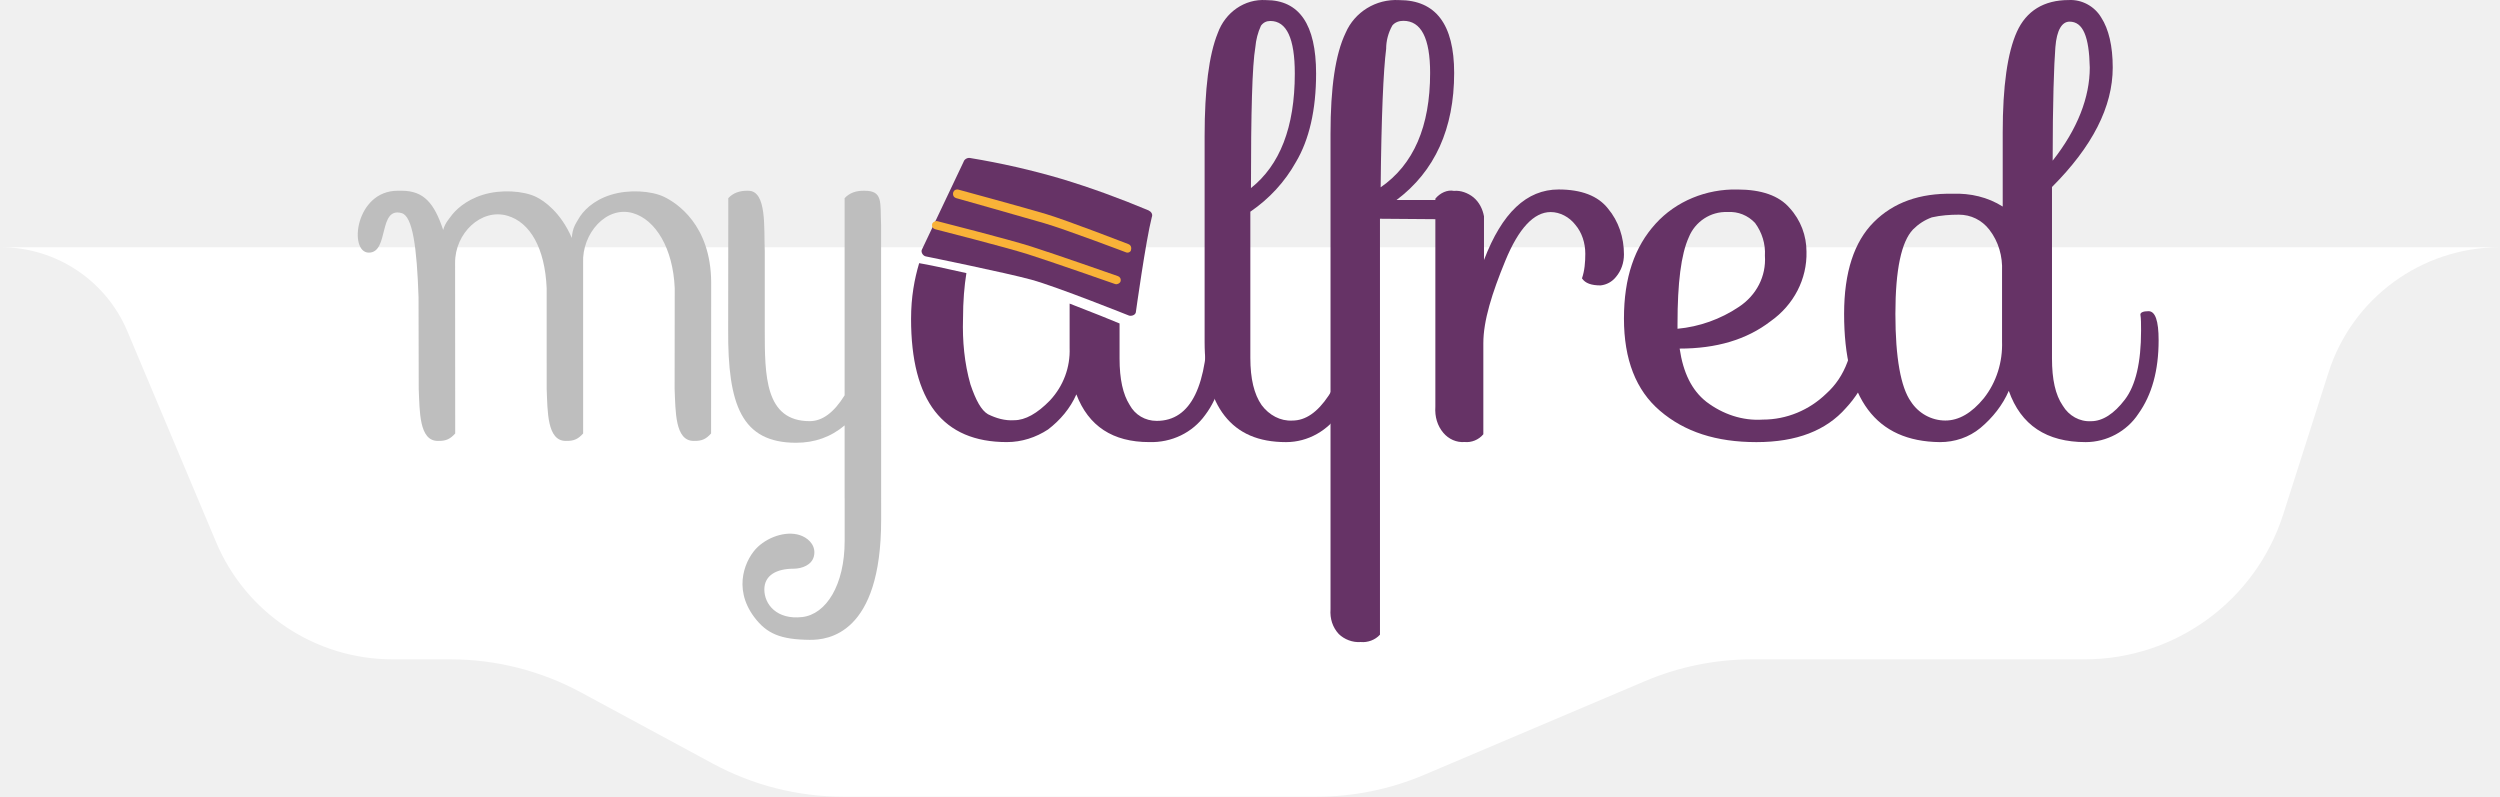
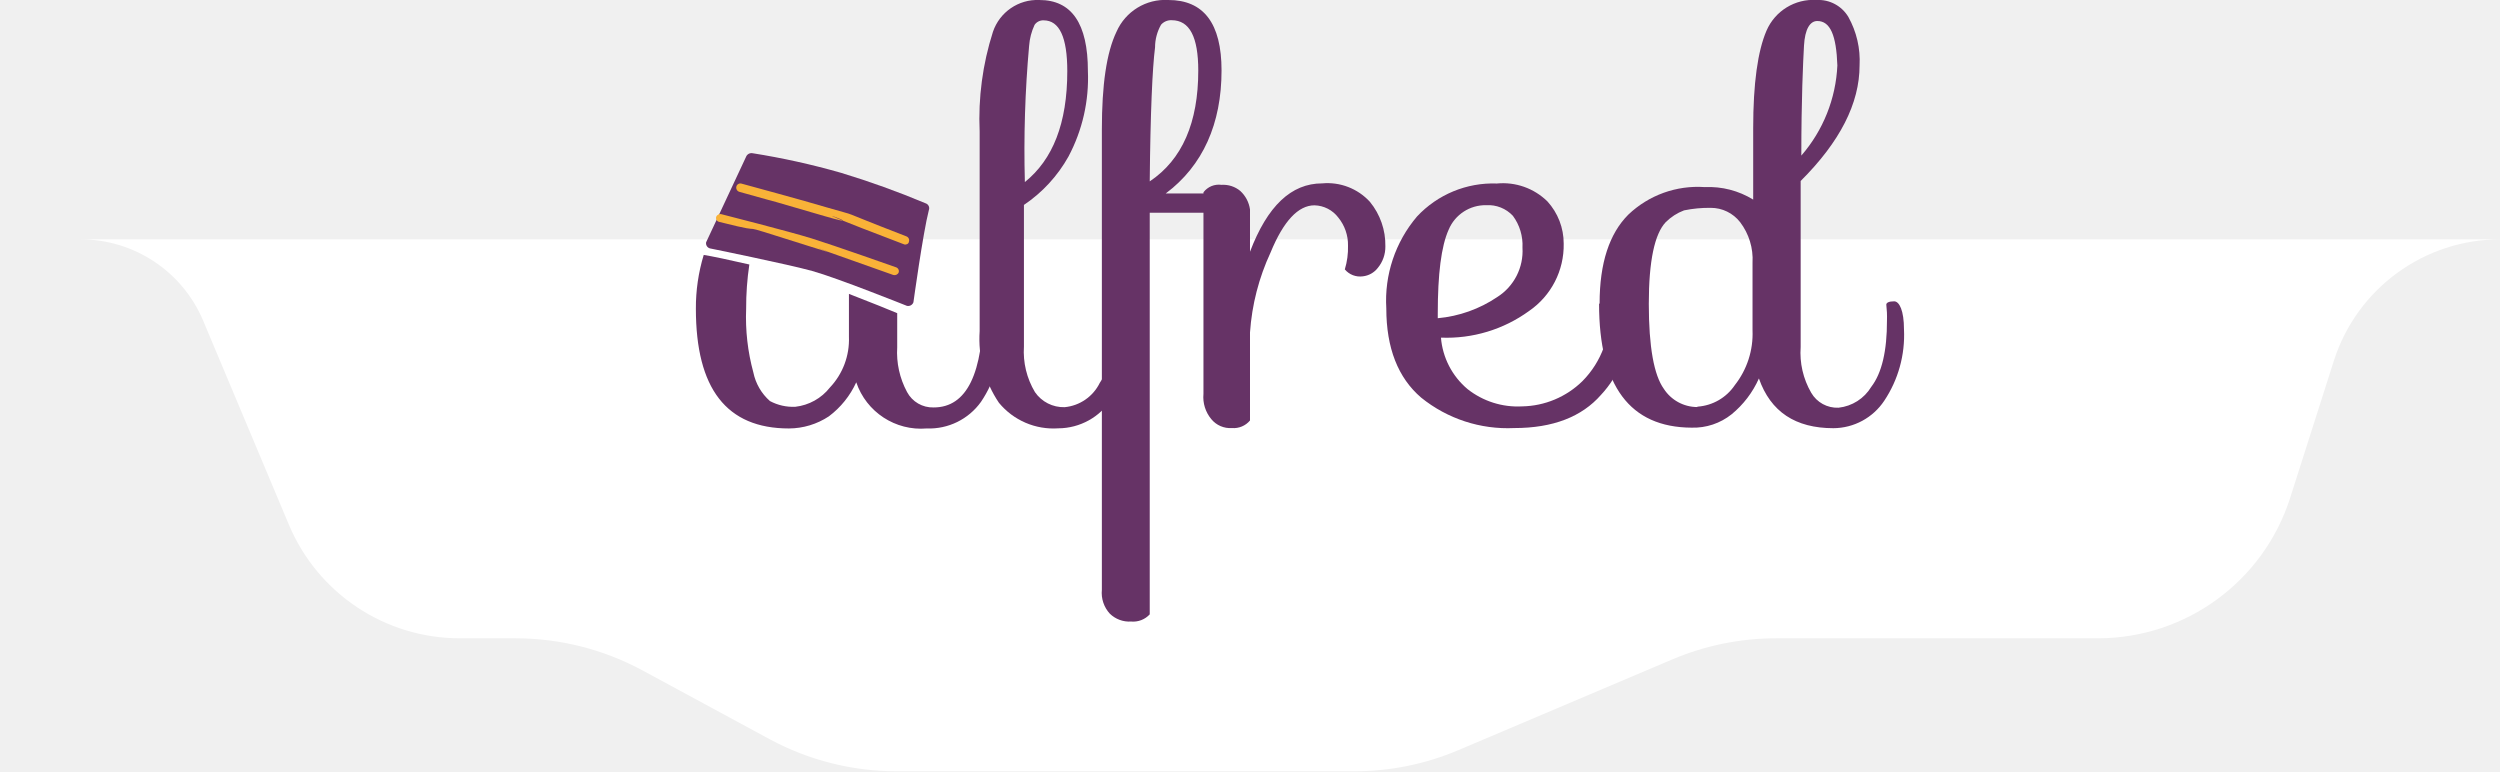
- <svg xmlns="http://www.w3.org/2000/svg" width="182px" height="58px" viewBox="0 0 182 58" version="1.1">
-   <g id="Page-V5" stroke="none" stroke-width="1" fill="none" fill-rule="evenodd">
-     <g id="Desktop---platba---V5" transform="translate(-103, -1602)">
-       <g id="alfred-logo-footer" transform="translate(97, 1602)">
-         <path d="M-2.55795385e-13,18 L6.058,18 C10.082,18 13.715,20.412 15.275,24.122 L21.732,39.467 C23.908,44.637 28.971,48 34.58,48 L38.782,48 C42.101,48 45.367,48.826 48.286,50.403 L57.905,55.597 C60.825,57.174 64.091,58 67.409,58 L101.856,58 C104.54,58 107.197,57.46 109.668,56.412 L125.75,49.588 C128.221,48.54 130.877,48 133.561,48 L157.761,48 C164.367,48 170.214,43.728 172.222,37.436 L175.514,27.121 C177.248,21.688 182.297,18 188,18 L-2.55795385e-13,18 Z" id="Path-10" fill="#FFFFFF" />
-         <g id="Group-Copy-3" transform="translate(32, 0)">
-           <g id="logoAfred-Copy-4" transform="translate(40.32574, 0)">
-             <path d="M27.936,5.353 C27.936,2.802 27.343,1.527 26.158,1.527 C25.884,1.527 25.656,1.625 25.473,1.87 C25.245,2.361 25.109,2.9 25.063,3.44 C24.835,4.764 24.744,8.149 24.744,13.692 C26.842,12.025 27.936,9.277 27.936,5.353 Z M32.131,22.62 C32.587,22.62 32.815,23.307 32.815,24.73 C32.861,26.594 32.314,28.458 31.265,29.979 C30.353,31.353 28.894,32.186 27.298,32.186 C25.291,32.186 23.832,31.548 22.829,30.273 C21.826,28.997 21.37,27.182 21.37,24.877 L21.37,9.916 C21.37,6.482 21.689,3.98 22.327,2.41 C22.875,0.89 24.288,-0.091 25.838,0.007 C28.255,0.007 29.486,1.773 29.486,5.354 C29.486,8.003 28.985,10.161 28.027,11.78 C27.207,13.252 26.067,14.478 24.699,15.41 L24.699,26.055 C24.699,27.575 24.973,28.704 25.519,29.489 C26.067,30.224 26.888,30.666 27.754,30.617 C28.711,30.617 29.578,30.028 30.398,28.802 C31.219,27.575 31.63,25.613 31.63,22.866 C31.629,22.67 31.812,22.62 32.131,22.62 Z" id="Shape" fill="#663366" fill-rule="nonzero" />
-             <path d="M37.787,5.313 C37.787,2.781 37.137,1.516 35.837,1.516 C35.536,1.516 35.236,1.613 35.036,1.856 C34.736,2.392 34.586,2.976 34.586,3.56 C34.386,5.118 34.237,8.477 34.186,13.636 C36.586,11.982 37.787,9.207 37.787,5.313 Z M40.437,15.974 L34.136,15.925 L34.136,46.204 C33.786,46.593 33.237,46.788 32.736,46.739 C32.136,46.788 31.536,46.544 31.136,46.155 C30.686,45.668 30.486,45.035 30.536,44.354 L30.536,9.743 C30.536,6.383 30.886,3.95 31.636,2.392 C32.286,0.883 33.837,-0.09 35.537,0.007 C38.187,0.007 39.537,1.759 39.537,5.313 C39.537,9.353 38.137,12.469 35.337,14.562 L39.137,14.562 C39.537,14.513 39.937,14.61 40.237,14.854 C40.387,15.195 40.487,15.584 40.437,15.974 Z" id="Shape" fill="#663366" fill-rule="nonzero" />
-             <path d="M41.661,24.989 L41.661,31.614 C41.321,32.024 40.788,32.23 40.303,32.178 C39.72,32.229 39.138,31.973 38.75,31.511 C38.313,30.997 38.119,30.33 38.168,29.611 L38.168,14.462 C38.507,14.051 39.041,13.794 39.526,13.897 C40.011,13.846 40.545,14.051 40.933,14.359 C41.37,14.719 41.613,15.232 41.709,15.746 L41.709,18.929 C43.02,15.489 44.815,13.794 47.143,13.794 C48.793,13.794 50.006,14.256 50.734,15.181 C51.51,16.105 51.898,17.286 51.898,18.519 C51.898,19.135 51.704,19.7 51.316,20.162 C51.025,20.521 50.637,20.726 50.2,20.778 C49.521,20.778 49.084,20.624 48.842,20.265 C49.036,19.7 49.084,19.084 49.084,18.467 C49.084,17.697 48.842,16.927 48.357,16.362 C47.92,15.797 47.241,15.438 46.562,15.438 C45.349,15.438 44.233,16.619 43.263,18.981 C42.292,21.343 41.661,23.346 41.661,24.989 Z" id="Path" fill="#663366" />
-             <path d="M55.797,23.587 L55.797,23.934 C57.388,23.786 58.927,23.239 60.261,22.344 C61.544,21.499 62.262,20.107 62.16,18.616 C62.211,17.771 61.954,16.926 61.441,16.23 C60.928,15.683 60.21,15.385 59.44,15.435 C58.209,15.385 57.08,16.13 56.618,17.274 C56.054,18.517 55.797,20.605 55.797,23.587 Z M69.343,22.991 C69.907,22.991 70.215,23.438 70.215,24.283 C70.215,26.271 69.445,28.21 68.06,29.701 C66.623,31.341 64.469,32.186 61.544,32.186 C58.619,32.186 56.31,31.441 54.515,29.9 C52.77,28.409 51.898,26.172 51.898,23.19 C51.898,20.208 52.668,17.971 54.207,16.281 C55.695,14.641 57.902,13.746 60.159,13.796 C61.903,13.796 63.186,14.243 63.956,15.138 C64.777,16.033 65.187,17.176 65.187,18.319 C65.238,20.308 64.264,22.196 62.571,23.389 C60.826,24.731 58.62,25.377 55.952,25.377 C56.208,27.117 56.824,28.409 57.902,29.254 C59.082,30.149 60.519,30.646 62.007,30.547 C63.751,30.547 65.393,29.851 66.624,28.658 C68.01,27.415 68.677,25.576 68.677,23.14 C68.778,23.09 68.984,22.991 69.343,22.991 Z" id="Shape" fill="#663366" fill-rule="nonzero" />
-             <path d="M84.336,1.576 C83.796,1.576 83.403,2.165 83.305,3.442 C83.207,4.72 83.108,7.422 83.108,11.697 C84.926,9.388 85.81,7.078 85.81,4.917 C85.761,2.657 85.319,1.576 84.336,1.576 Z M75.295,30.614 C76.278,30.614 77.212,30.073 78.096,28.993 C79.029,27.813 79.472,26.339 79.423,24.865 L79.423,19.755 C79.472,18.674 79.177,17.593 78.489,16.709 C77.949,16.021 77.162,15.628 76.278,15.628 C75.64,15.628 74.951,15.677 74.313,15.824 C73.773,16.021 73.33,16.316 72.937,16.709 C72.102,17.593 71.659,19.608 71.659,22.85 C71.659,26.044 72.053,28.206 72.789,29.238 C73.33,30.073 74.264,30.614 75.295,30.614 Z M67.925,22.85 C67.925,19.804 68.663,17.593 70.088,16.168 C71.512,14.743 73.429,14.055 75.836,14.105 C77.113,14.056 78.391,14.35 79.472,15.038 L79.472,9.634 C79.472,6.292 79.816,3.836 80.504,2.313 C81.192,0.79 82.469,0.003 84.287,0.003 C85.221,-0.046 86.154,0.446 86.646,1.281 C87.186,2.116 87.481,3.344 87.481,4.917 C87.481,7.766 86.006,10.666 83.059,13.613 L83.059,26.093 C83.059,27.617 83.304,28.747 83.845,29.533 C84.287,30.27 85.073,30.712 85.908,30.663 C86.744,30.663 87.579,30.122 88.365,29.091 C89.151,28.059 89.544,26.388 89.544,24.079 C89.544,23.588 89.544,23.195 89.495,22.9 C89.495,22.752 89.692,22.654 90.085,22.654 C90.576,22.654 90.822,23.342 90.822,24.767 C90.822,26.978 90.331,28.747 89.348,30.123 C88.513,31.4 87.039,32.186 85.515,32.186 C82.665,32.186 80.798,30.958 79.914,28.452 C79.472,29.484 78.734,30.417 77.85,31.154 C77.015,31.842 75.983,32.186 74.902,32.186 C70.235,32.137 67.925,29.042 67.925,22.85 Z" id="Shape" fill="#663366" fill-rule="nonzero" />
-             <path d="M22.203,22.776 C21.81,22.776 21.613,22.872 21.613,23.017 C21.613,28.083 20.385,30.64 17.88,30.64 C17.045,30.64 16.308,30.206 15.915,29.482 C15.424,28.71 15.178,27.6 15.178,26.105 L15.178,23.548 C14.736,23.355 13.164,22.728 11.543,22.101 L11.543,25.333 C11.592,26.732 11.101,28.083 10.119,29.144 C9.186,30.109 8.301,30.592 7.515,30.592 C6.828,30.64 6.189,30.447 5.6,30.157 C5.109,29.868 4.716,29.145 4.323,27.987 C3.881,26.443 3.733,24.803 3.782,23.211 C3.782,21.908 3.88,20.799 4.028,19.882 C2.554,19.544 1.179,19.255 0.589,19.158 C0.246,20.316 0,21.619 0,23.211 C0,29.193 2.309,32.184 6.975,32.184 C8.056,32.184 9.087,31.846 9.971,31.267 C10.855,30.592 11.592,29.724 12.034,28.71 C12.918,31.026 14.687,32.184 17.339,32.184 C18.96,32.232 20.483,31.509 21.416,30.206 C22.398,28.904 22.89,27.119 22.89,24.899 C22.939,23.451 22.694,22.776 22.203,22.776 Z" id="Path" fill="#663366" />
-             <path d="M15.877,22.978 C15.877,22.978 10.601,20.867 8.761,20.362 C6.921,19.857 1.063,18.664 1.063,18.664 C0.869,18.618 0.724,18.389 0.773,18.205 L3.823,11.779 C3.871,11.596 4.113,11.458 4.306,11.504 C6.533,11.871 8.76,12.376 10.939,13.018 C13.069,13.661 15.199,14.441 17.281,15.313 C17.475,15.405 17.62,15.589 17.523,15.818 C17.087,17.516 16.361,22.749 16.361,22.749 C16.313,22.932 16.071,23.024 15.877,22.978 Z" id="Path" fill="#663366" />
-             <path d="M15.671,18.379 C15.671,18.379 11.257,16.703 9.687,16.246 C8.118,15.788 3.262,14.417 3.262,14.417 C3.114,14.366 3.017,14.214 3.066,14.01 C3.114,13.858 3.262,13.757 3.458,13.807 C3.458,13.807 8.314,15.128 9.835,15.585 C11.355,16.042 15.818,17.769 15.818,17.769 C15.966,17.82 16.064,17.972 16.015,18.176 C16.015,18.328 15.818,18.43 15.671,18.379 Z" id="Path" fill="#F9B238" />
-             <path d="M14.858,20.679 C14.858,20.679 10.189,19.042 8.518,18.513 C6.847,17.983 1.736,16.683 1.736,16.683 C1.588,16.635 1.49,16.491 1.539,16.298 C1.588,16.154 1.785,16.058 1.932,16.106 C1.932,16.106 7.044,17.405 8.715,17.935 C10.386,18.464 15.055,20.101 15.055,20.101 C15.202,20.149 15.3,20.293 15.251,20.486 C15.202,20.63 15.005,20.727 14.858,20.679 Z" id="Path" fill="#F9B238" />
-           </g>
-           <path d="M16.453,31.557 C16.107,31.938 15.811,32.118 15.184,32.098 C13.821,32.098 13.866,29.946 13.798,28.305 L13.797,20.977 C13.673,18.072 12.596,16.188 10.944,15.706 C9.016,15.144 7.113,16.994 7.131,19.143 C7.136,19.809 7.139,23.947 7.139,31.557 C6.792,31.938 6.496,32.118 5.869,32.098 C4.509,32.098 4.554,29.946 4.483,28.305 C4.476,23.913 4.471,21.691 4.47,21.638 C4.351,18.034 4.042,15.742 3.244,15.516 C1.522,15.027 2.342,18.392 0.852,18.392 C-0.637,18.392 -0.141,13.886 2.951,13.886 C2.985,13.886 3.78,13.886 3.054,13.887 L3.244,13.886 C4.849,13.886 5.609,14.78 6.264,16.742 C6.39,16.264 6.662,15.972 6.8,15.78 C7.111,15.346 7.835,14.59 9.154,14.181 C10.473,13.772 12.105,13.892 13.019,14.33 C13.643,14.629 14.82,15.471 15.628,17.319 C15.674,16.562 15.95,16.236 16.095,15.972 C16.42,15.382 17.158,14.59 18.477,14.181 C19.796,13.772 21.428,13.892 22.342,14.33 C23.253,14.766 25.754,16.363 25.774,20.563 L25.767,31.557 C25.421,31.938 25.125,32.118 24.498,32.098 C23.136,32.098 23.182,29.946 23.112,28.305 L23.12,20.977 C22.996,18.072 21.728,15.997 20.077,15.516 C18.149,14.954 16.357,16.996 16.451,19.143 C16.454,19.212 16.455,23.35 16.453,31.557 Z" id="Path-Copy-6" fill="#BEBEBE" />
-           <path d="M31.957,32.233 C27.988,32.233 26.974,29.482 27.011,23.981 L27.018,16.359 L27.018,14.429 C27.364,14.048 27.851,13.868 28.478,13.887 C29.84,13.887 29.605,16.613 29.674,18.261 L29.675,18.261 L29.675,23.967 C29.675,23.972 29.675,23.976 29.675,23.981 C29.675,27.321 29.675,30.66 32.947,30.66 C33.865,30.66 34.712,30.033 35.488,28.779 L35.488,14.429 C35.834,14.048 36.321,13.868 36.947,13.887 C38.304,13.887 38.069,14.742 38.143,16.349 L38.148,37.853 C38.148,46.188 34.265,46.594 32.947,46.581 C30.839,46.56 29.823,46.148 28.905,44.921 C27.288,42.757 28.315,40.61 29.172,39.81 C30.03,39.01 31.421,38.592 32.403,39.024 C32.977,39.276 33.427,39.818 33.246,40.52 C33.091,41.118 32.403,41.402 31.772,41.402 C30.544,41.402 29.644,41.872 29.644,42.915 C29.644,44 30.555,45.134 32.403,44.921 C34.141,44.72 35.491,42.595 35.491,39.384 L35.491,36.275 L35.488,36.275 L35.488,30.969 C34.492,31.811 33.315,32.233 31.957,32.233 Z" id="Path-Copy-5" fill="#BEBEBE" />
-         </g>
+ <svg xmlns="http://www.w3.org/2000/svg" id="Vrstva_1" data-name="Vrstva 1" viewBox="0 0 188 58">
+   <defs>
+     <style>.cls-1{fill:#fff;}.cls-1,.cls-3,.cls-4{fill-rule:evenodd;}.cls-2,.cls-3{fill:#636;}.cls-4{fill:#f9b238;}</style>
+   </defs>
+   <g id="alfred-logo-footer">
+     <path id="Path-10" class="cls-1" d="M-6,18H.06a10,10,0,0,1,9.22,6.12l6.45,15.35A13.94,13.94,0,0,0,28.58,48h4.2a20.1,20.1,0,0,1,9.51,2.4l9.61,5.2A20.1,20.1,0,0,0,61.41,58H95.86a20,20,0,0,0,7.81-1.59l16.08-6.82A20,20,0,0,1,127.56,48h24.2a15.18,15.18,0,0,0,14.46-10.56l3.29-10.32A13.12,13.12,0,0,1,182,18Z" transform="translate(6 0)" />
+     <g id="Group-Copy-3">
+       <g id="logoAfred-Copy-4">
+         <path id="Shape" class="cls-2" d="M74.26,5.35c0-2.55-.59-3.82-1.78-3.82a.78.78,0,0,0-.68.34,4.5,4.5,0,0,0-.41,1.57,87.84,87.84,0,0,0-.32,10.25C73.17,12,74.26,9.28,74.26,5.35Zm4.2,17.27c.45,0,.68.69.68,2.11A8.89,8.89,0,0,1,77.59,30a4.78,4.78,0,0,1-4,2.21,5.31,5.31,0,0,1-4.47-1.92,8.57,8.57,0,0,1-1.45-5.39v-15a21.46,21.46,0,0,1,1-7.51A3.53,3.53,0,0,1,72.16,0c2.42,0,3.65,1.76,3.65,5.34a12.57,12.57,0,0,1-1.46,6.43A10.64,10.64,0,0,1,71,15.41V26.05a5.94,5.94,0,0,0,.83,3.44,2.62,2.62,0,0,0,2.23,1.13,3.29,3.29,0,0,0,2.64-1.82c.82-1.22,1.24-3.19,1.24-5.93C78,22.67,78.14,22.62,78.46,22.62Z" transform="translate(6 0)" />
+         <path class="cls-2" d="M84.11,5.31c0-2.53-.65-3.79-2-3.79a1,1,0,0,0-.8.34,3.46,3.46,0,0,0-.45,1.7c-.2,1.56-.35,4.92-.4,10.08C82.91,12,84.11,9.21,84.11,5.31ZM86.76,16l-6.3,0V46.2a1.7,1.7,0,0,1-1.4.54,2.1,2.1,0,0,1-1.6-.59,2.32,2.32,0,0,1-.6-1.8V9.74c0-3.36.35-5.79,1.1-7.35A4,4,0,0,1,81.86,0c2.65,0,4,1.75,4,5.3,0,4-1.4,7.16-4.2,9.25h3.8a1.47,1.47,0,0,1,1.1.29A2.14,2.14,0,0,1,86.76,16Z" transform="translate(6 0)" />
+         <path id="Path" class="cls-3" d="M88,25v6.62a1.6,1.6,0,0,1-1.36.57,1.84,1.84,0,0,1-1.55-.67,2.59,2.59,0,0,1-.59-1.9V14.46a1.45,1.45,0,0,1,1.36-.56,2,2,0,0,1,1.41.46A2.33,2.33,0,0,1,88,15.75v3.18c1.31-3.44,3.1-5.14,5.43-5.14a4.33,4.33,0,0,1,3.59,1.39,5.13,5.13,0,0,1,1.16,3.34,2.49,2.49,0,0,1-.58,1.64,1.65,1.65,0,0,1-1.11.62,1.5,1.5,0,0,1-1.36-.52,5.61,5.61,0,0,0,.24-1.79,3.24,3.24,0,0,0-.73-2.11,2.32,2.32,0,0,0-1.79-.92c-1.22,0-2.33,1.18-3.3,3.54A17.06,17.06,0,0,0,88,25Z" transform="translate(6 0)" />
+         <path class="cls-2" d="M102.12,23.59v.34a9.53,9.53,0,0,0,4.47-1.59,4.1,4.1,0,0,0,1.9-3.72,3.69,3.69,0,0,0-.72-2.39,2.53,2.53,0,0,0-2-.8,3,3,0,0,0-2.83,1.84C102.38,18.52,102.12,20.6,102.12,23.59Zm13.55-.6c.56,0,.87.45.87,1.29a8,8,0,0,1-2.15,5.42c-1.44,1.64-3.6,2.49-6.52,2.49a10.35,10.35,0,0,1-7-2.29c-1.74-1.49-2.62-3.73-2.62-6.71a9.76,9.76,0,0,1,2.31-6.91,7.82,7.82,0,0,1,6-2.48,4.77,4.77,0,0,1,3.8,1.34,4.69,4.69,0,0,1,1.23,3.18,6,6,0,0,1-2.61,5.07,10.55,10.55,0,0,1-6.62,2,5.65,5.65,0,0,0,2,3.87,6.09,6.09,0,0,0,4.1,1.3A6.64,6.64,0,0,0,113,28.66a7,7,0,0,0,2-5.52A1.41,1.41,0,0,1,115.67,23Z" transform="translate(6 0)" />
+         <path class="cls-2" d="M130.66,1.58c-.54,0-.93.59-1,1.86s-.2,4-.2,8.26a11.11,11.11,0,0,0,2.71-6.78C132.09,2.66,131.64,1.58,130.66,1.58Zm-9,29a3.69,3.69,0,0,0,2.8-1.62,6.25,6.25,0,0,0,1.33-4.12V19.76a4.6,4.6,0,0,0-.93-3.05,2.79,2.79,0,0,0-2.22-1.08,9.37,9.37,0,0,0-2,.19,3.86,3.86,0,0,0-1.38.89c-.83.88-1.27,2.9-1.27,6.14s.39,5.36,1.13,6.39A3,3,0,0,0,121.62,30.61Zm-7.37-7.76c0-3.05.74-5.26,2.16-6.68a7.56,7.56,0,0,1,5.75-2.07,6.37,6.37,0,0,1,3.64.94V9.63c0-3.34.34-5.79,1-7.32A3.83,3.83,0,0,1,130.61,0,2.62,2.62,0,0,1,133,1.28a6.75,6.75,0,0,1,.84,3.64q0,4.28-4.43,8.69V26.09a6,6,0,0,0,.79,3.44,2.26,2.26,0,0,0,2.06,1.13,3.29,3.29,0,0,0,2.46-1.57q1.19-1.55,1.18-5a7.84,7.84,0,0,0-.05-1.18c0-.15.2-.25.59-.25s.74.69.74,2.12a8.89,8.89,0,0,1-1.48,5.35,4.62,4.62,0,0,1-3.83,2.07c-2.85,0-4.72-1.23-5.6-3.74a7.33,7.33,0,0,1-2.06,2.7,4.6,4.6,0,0,1-3,1C116.56,32.14,114.25,29,114.25,22.85Z" transform="translate(6 0)" />
+         <path class="cls-3" d="M68.53,22.78c-.39,0-.59.09-.59.24,0,5.06-1.23,7.62-3.73,7.62a2.19,2.19,0,0,1-2-1.16,6.29,6.29,0,0,1-.74-3.37V23.55c-.44-.19-2-.82-3.63-1.45v3.23a5.25,5.25,0,0,1-1.43,3.81,3.86,3.86,0,0,1-2.6,1.45,3.68,3.68,0,0,1-1.91-.43A3.92,3.92,0,0,1,50.65,28a15.79,15.79,0,0,1-.54-4.78,22.13,22.13,0,0,1,.24-3.33c-1.47-.34-2.85-.63-3.43-.72a13.69,13.69,0,0,0-.59,4.05c0,6,2.3,9,7,9a5.48,5.48,0,0,0,3-.91,6.65,6.65,0,0,0,2.06-2.56,5.14,5.14,0,0,0,5.3,3.47,4.79,4.79,0,0,0,4.08-2,8.69,8.69,0,0,0,1.48-5.31C69.27,23.45,69,22.78,68.53,22.78Z" transform="translate(6 0)" />
+         <path class="cls-3" d="M62.2,23s-5.27-2.11-7.11-2.62-7.7-1.7-7.7-1.7a.4.4,0,0,1-.29-.46l3-6.42a.44.44,0,0,1,.48-.28A55.81,55.81,0,0,1,57.26,13a66.1,66.1,0,0,1,6.35,2.29.39.39,0,0,1,.24.51c-.44,1.7-1.16,6.93-1.16,6.93A.42.42,0,0,1,62.2,23Z" transform="translate(6 0)" />
+         <path class="cls-4" d="M62,18.38c-10.76-4.09-1.34-.78-6-2.13-5.64-1.65-1.84-.54-6.42-1.83a.33.33,0,0,1-.2-.41.31.31,0,0,1,.39-.2s4.86,1.32,6.38,1.78c3,.88.05-.12,6,2.18a.32.32,0,0,1,.2.41C62.34,18.33,62.14,18.43,62,18.38Z" transform="translate(6 0)" />
+         <path class="cls-4" d="M61.18,20.68c-11-3.87-1.5-.63-6.34-2.17-7-2.22-2-.62-6.78-1.83a.3.3,0,0,1-.2-.38.33.33,0,0,1,.4-.19s5.11,1.3,6.78,1.82,6.34,2.17,6.34,2.17a.31.31,0,0,1,.2.39A.34.34,0,0,1,61.18,20.68Z" transform="translate(6 0)" />
      </g>
    </g>
  </g>
</svg>
